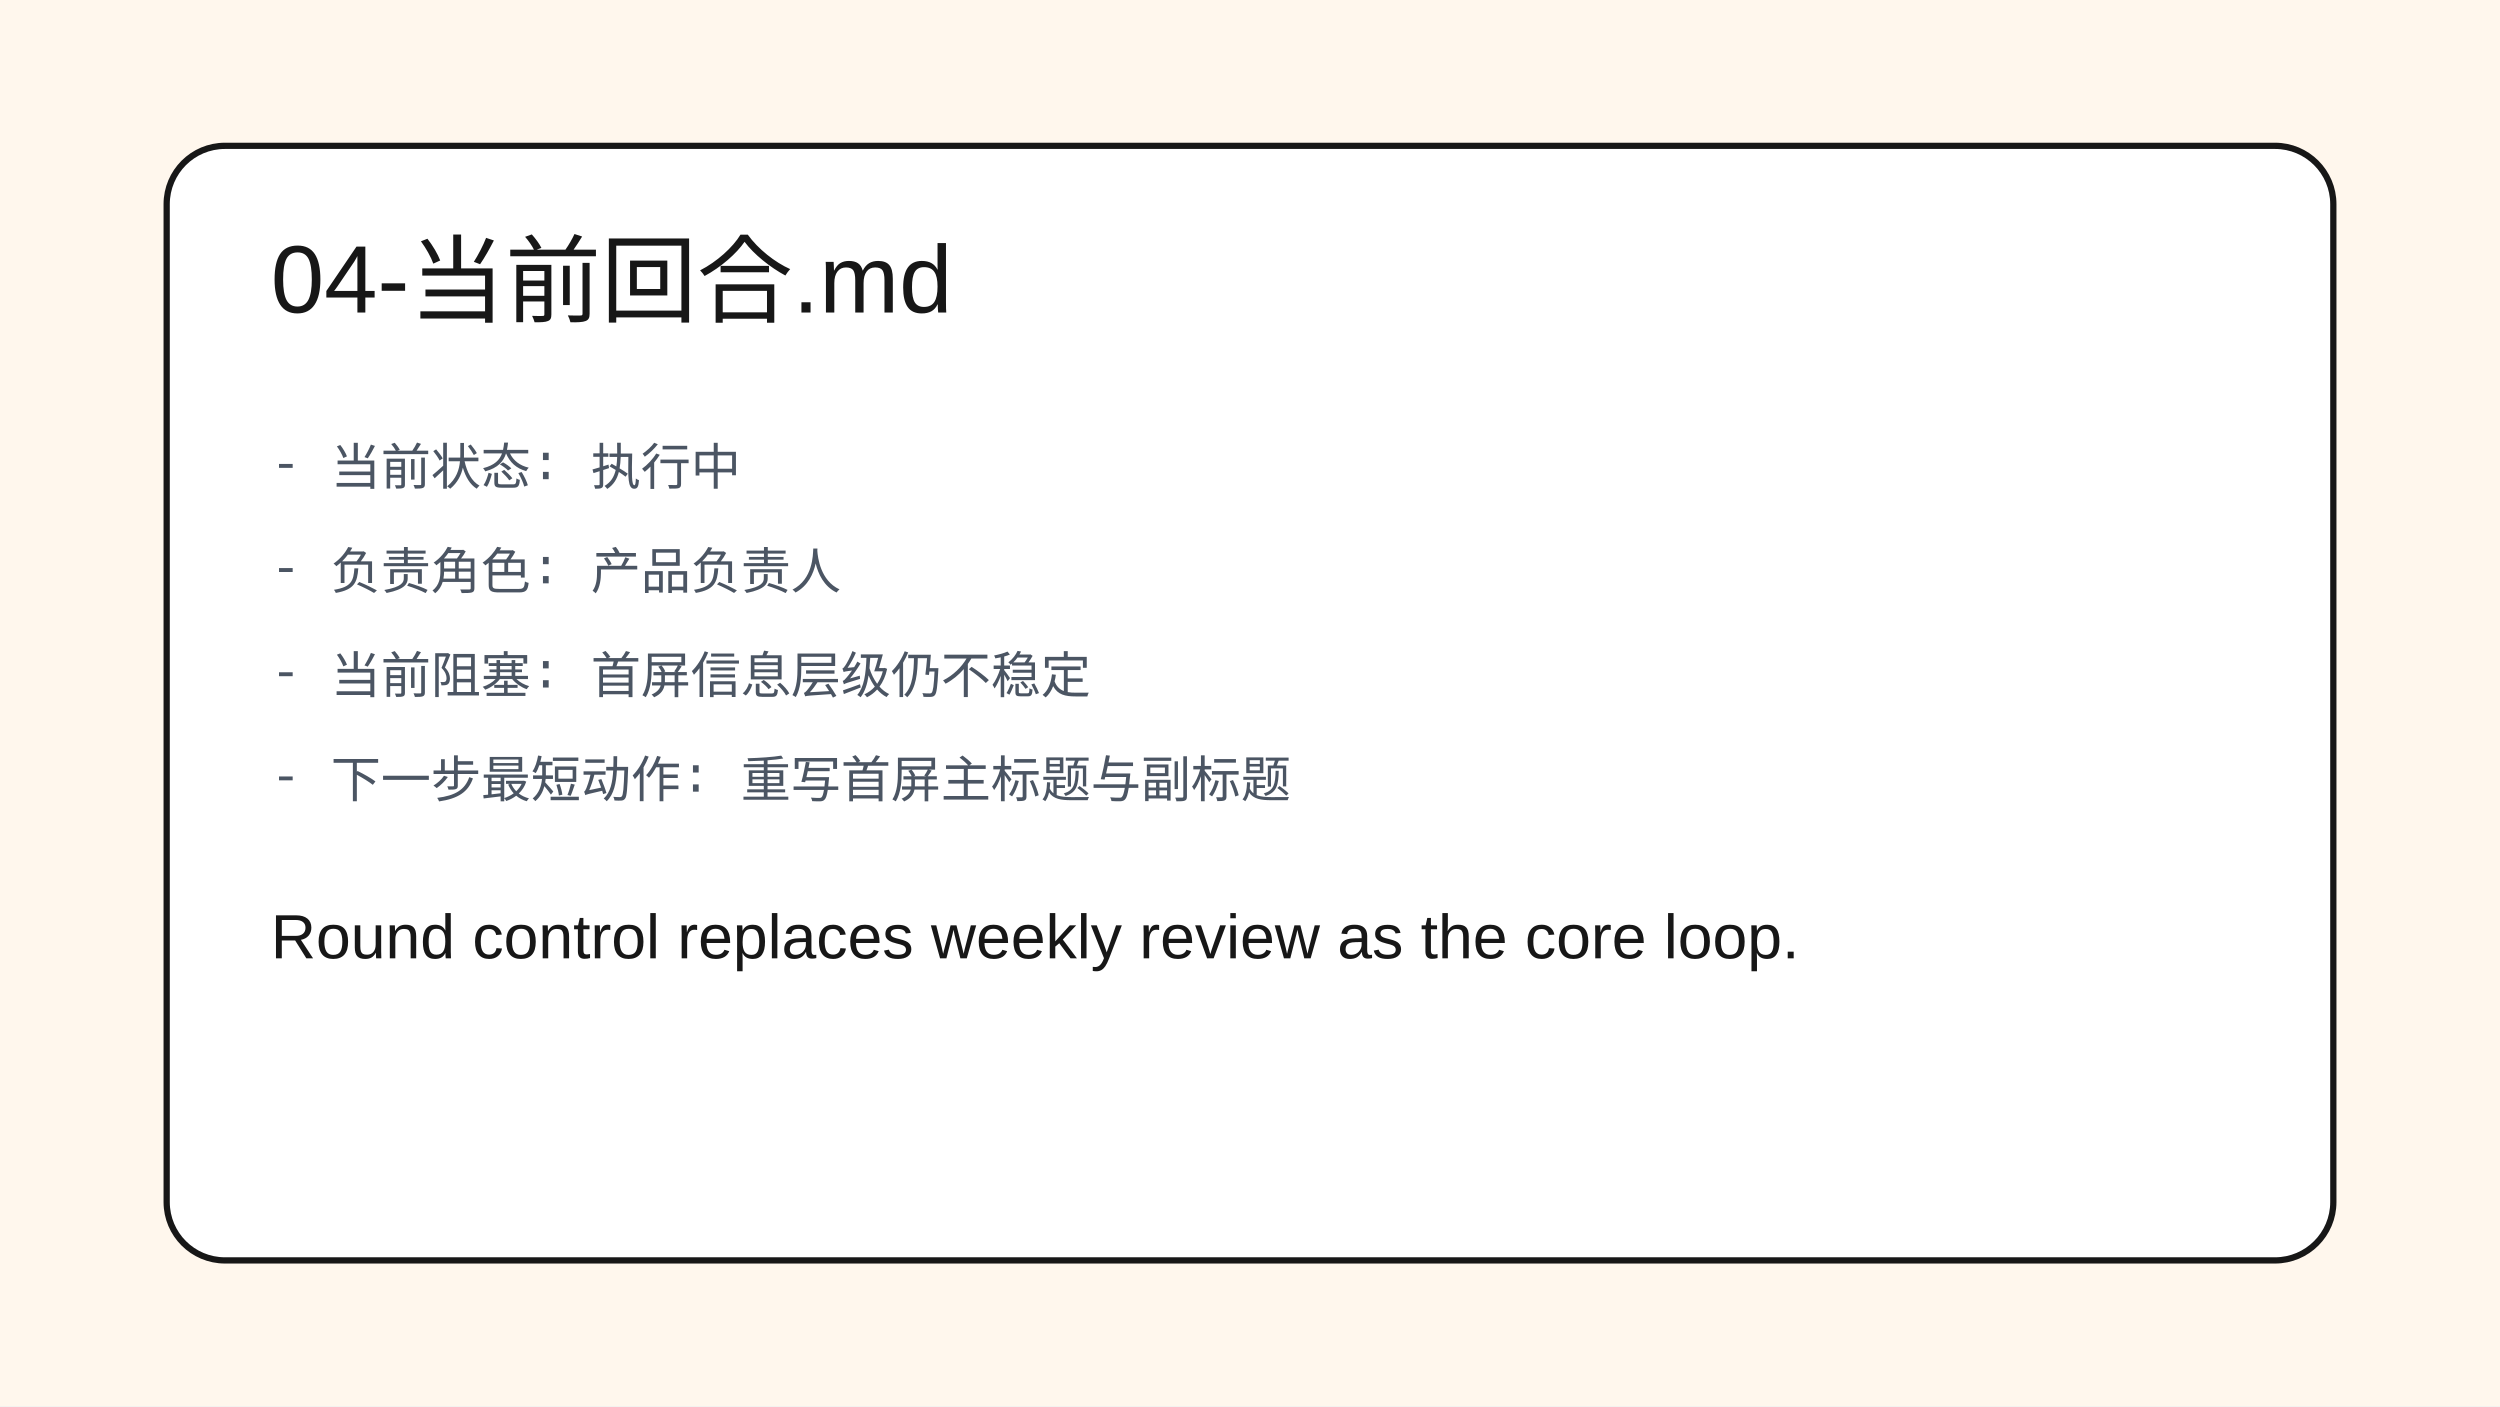
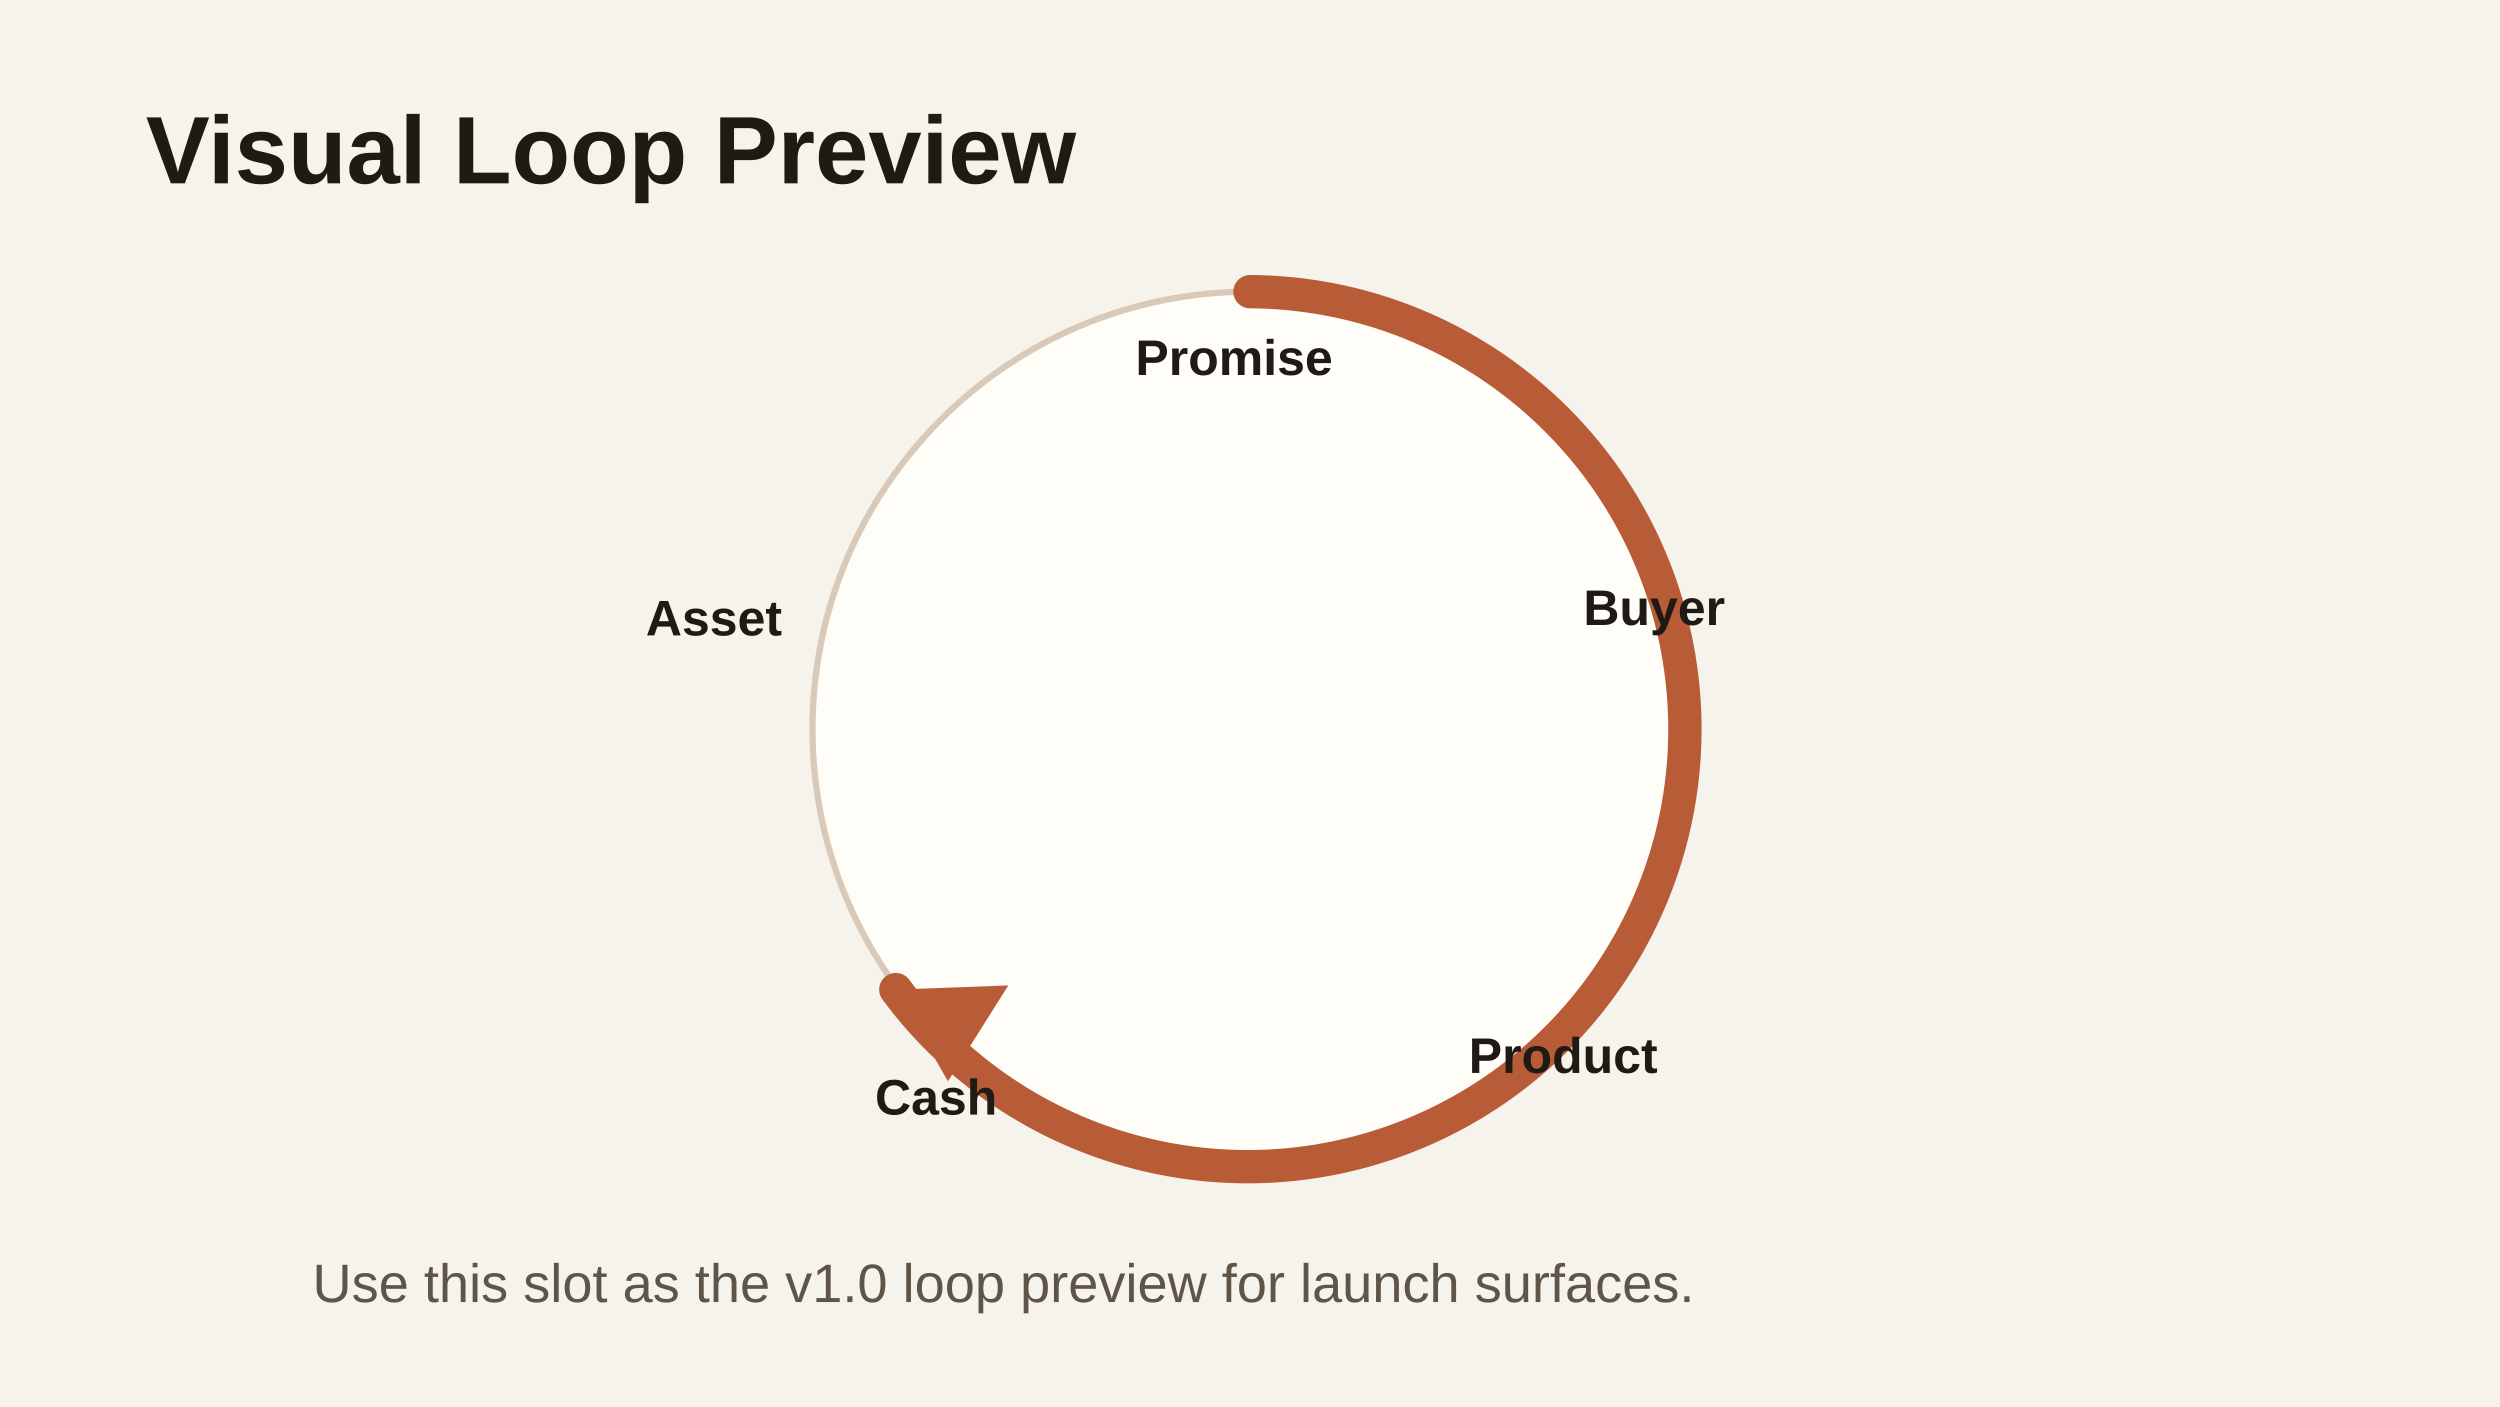
<svg xmlns="http://www.w3.org/2000/svg" width="1200" height="675" viewBox="0 0 1200 675">
-   <rect width="1200" height="675" fill="#fff7ed" />
-   <rect x="80" y="70" width="1040" height="535" rx="28" fill="#ffffff" stroke="#171717" stroke-width="3" />
-   <text x="130" y="150" fill="#171717" font-family="'Trebuchet MS', Arial, sans-serif" font-size="46">04-当前回合.md</text>
-   <text x="130" y="230" fill="#4b5563" font-family="'Courier New', monospace" font-size="24">- 当前状态: 执行中</text>
-   <text x="130" y="280" fill="#4b5563" font-family="'Courier New', monospace" font-size="24">- 负责角色: 产品负责人</text>
-   <text x="130" y="330" fill="#4b5563" font-family="'Courier New', monospace" font-size="24">- 当前阻塞: 首屏信息层级仍不稳定</text>
-   <text x="130" y="380" fill="#4b5563" font-family="'Courier New', monospace" font-size="24">- 下一步最短动作: 重写首屏主标题与副标题</text>
-   <text x="130" y="460" fill="#171717" font-family="'Trebuchet MS', Arial, sans-serif" font-size="30">Round control replaces weekly review as the core loop.</text>
+   <rect width="1200" height="675" fill="#f6f3ec" />
+   <text x="70" y="88" fill="#1f1a14" font-family="Arial, sans-serif" font-size="46" font-weight="800">Visual Loop Preview</text>
+   <circle cx="600" cy="350" r="210" fill="#fffdf8" stroke="#d8c9b8" stroke-width="3" />
+   <path d="M600 140 A210 210 0 1 1 430 475" fill="none" stroke="#b85c38" stroke-width="16" stroke-linecap="round" />
+   <path d="M430 475 l54 -2 l-29 46 z" fill="#b85c38" />
+   <g font-family="Arial, sans-serif" font-size="24" font-weight="700" fill="#1f1a14">
+     <text x="545" y="180">Promise</text>
+     <text x="760" y="300">Buyer</text>
+     <text x="705" y="515">Product</text>
+     <text x="420" y="535">Cash</text>
+     <text x="310" y="305">Asset</text>
+   </g>
+   <text x="150" y="625" fill="#5f5448" font-family="Arial, sans-serif" font-size="26">Use this slot as the v1.0 loop preview for launch surfaces.</text>
</svg>
